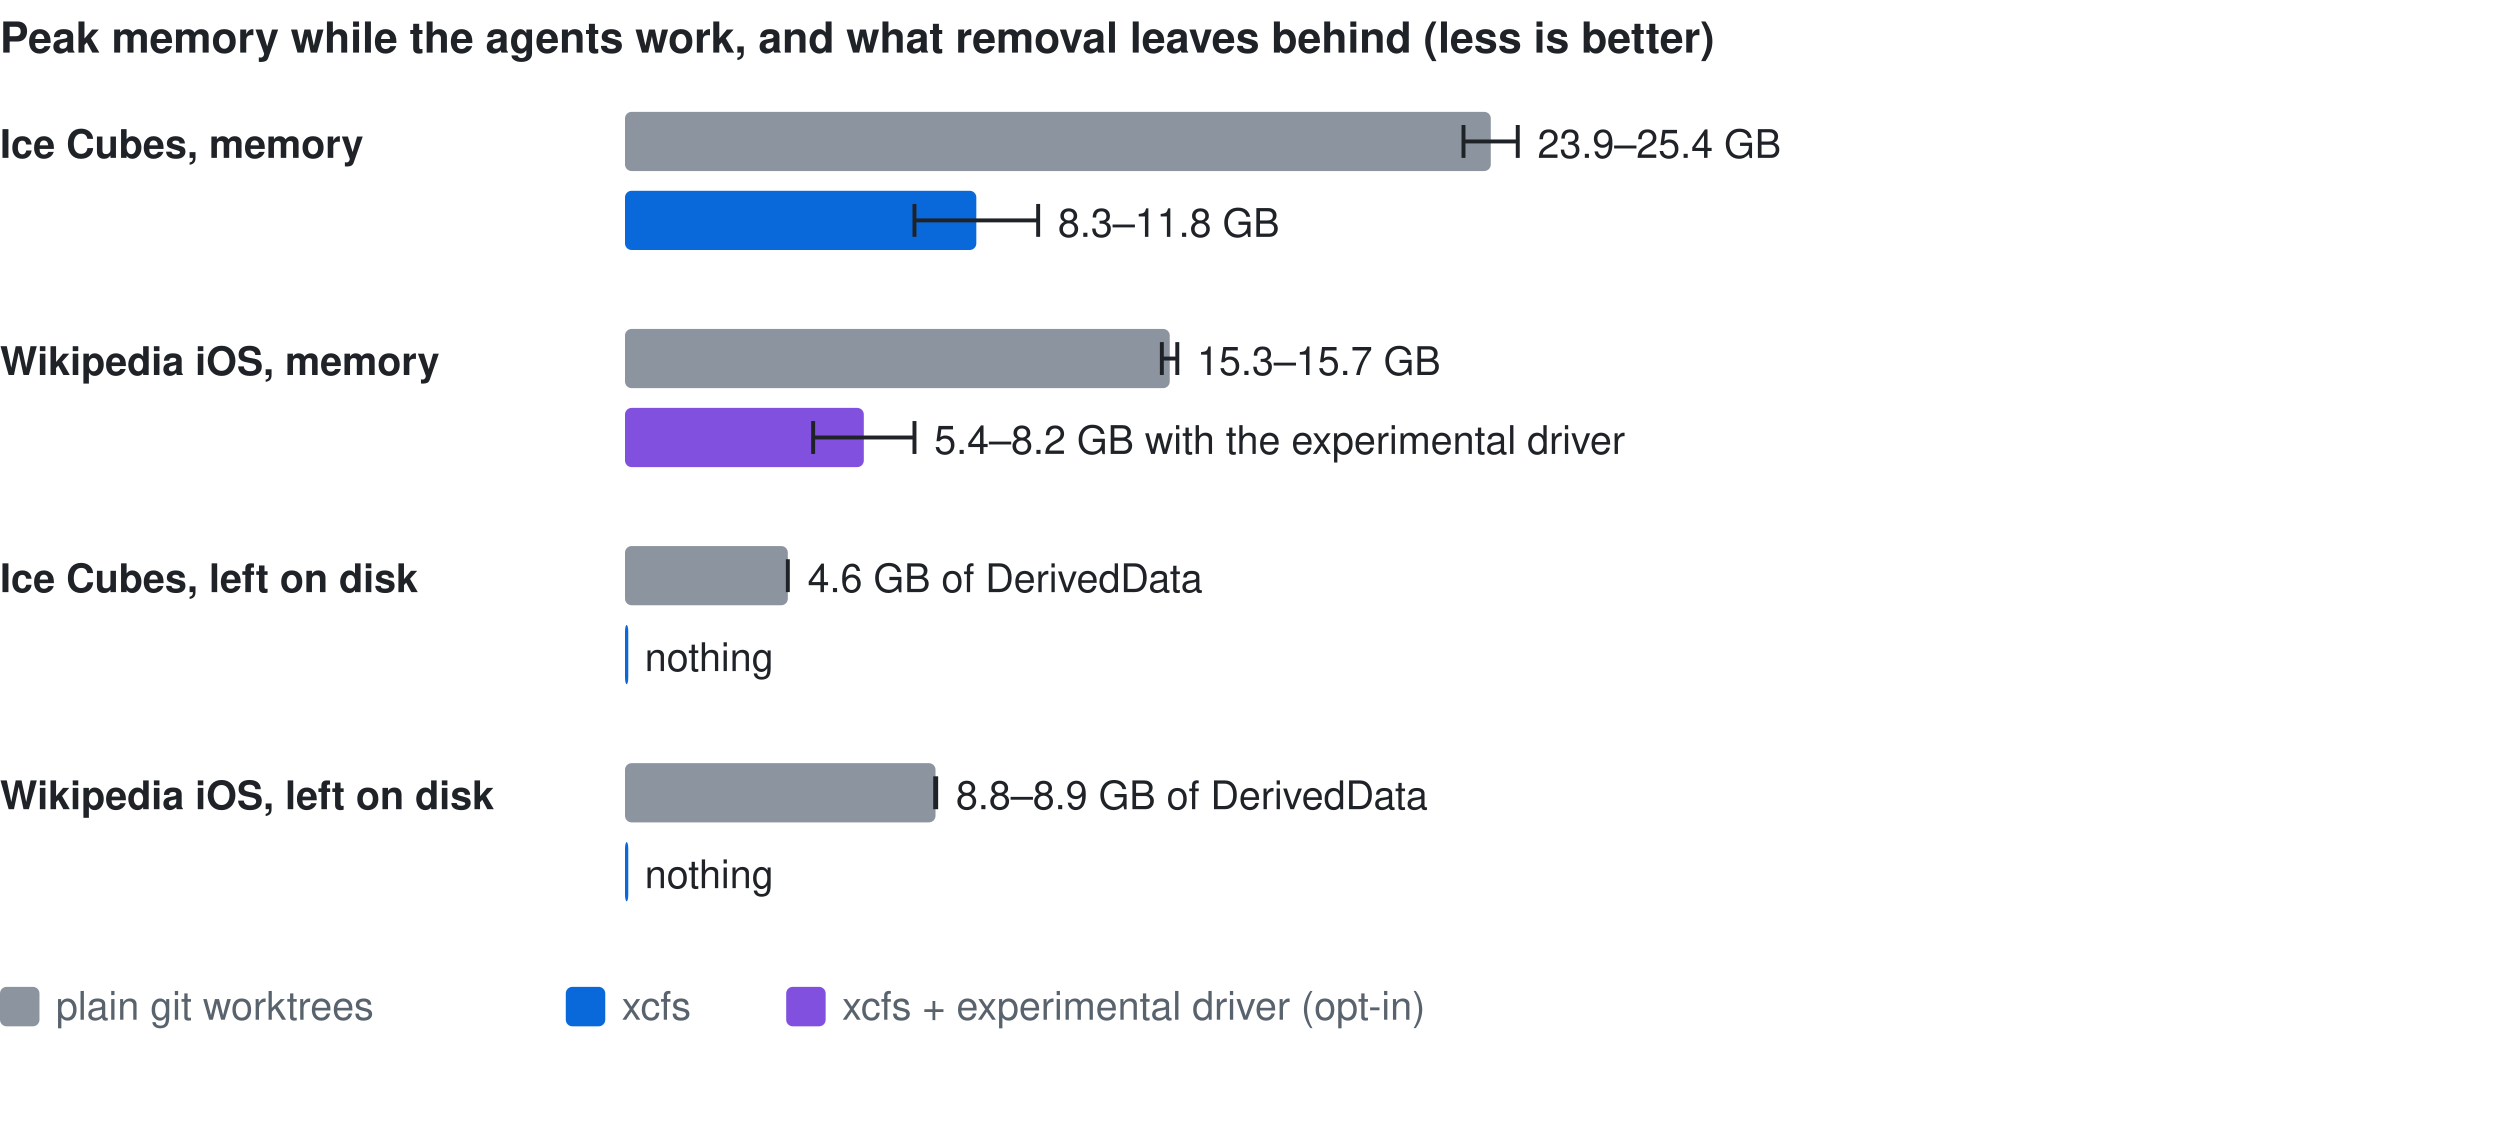
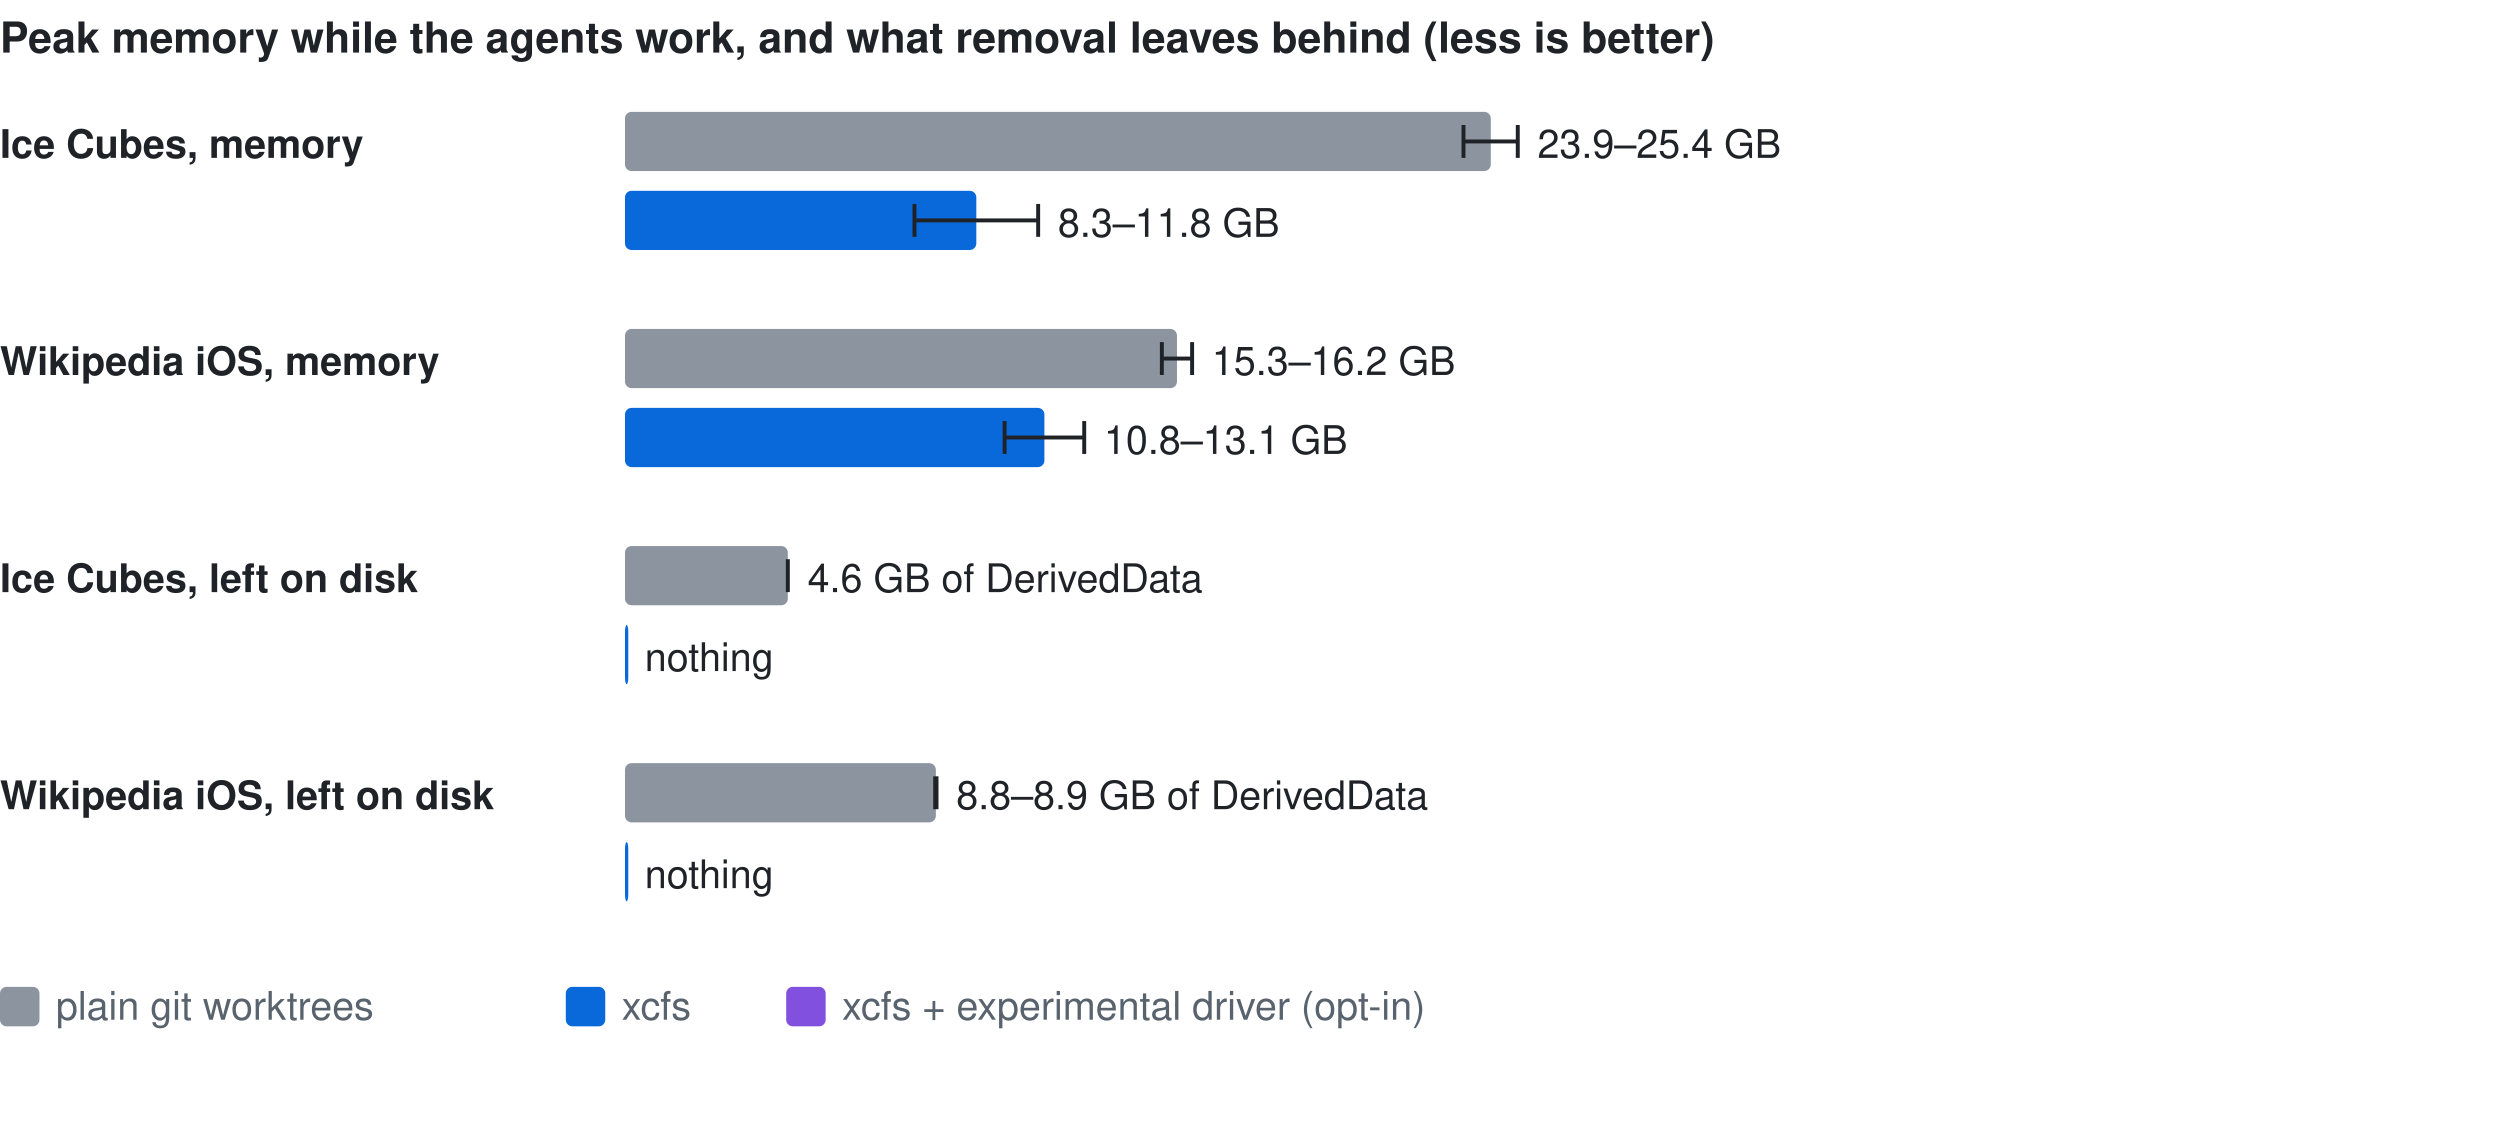
<svg xmlns="http://www.w3.org/2000/svg" width="760" height="342" viewBox="0 0 760 342" font-family="-apple-system, BlinkMacSystemFont, 'Segoe UI', Helvetica, Arial, sans-serif" font-size="12">
  <text x="0" y="16" fill="#1f2328" font-size="13" font-weight="600">Peak memory while the agents work, and what removal leaves behind (less is better)</text>
  <text x="0" y="48" fill="#1f2328" font-weight="600">Ice Cubes, memory</text>
  <rect x="190.0" y="34" width="263.2" height="18" rx="2" fill="#8c959f" />
  <path d="M444.9 43.0 H461.4 M444.9 38.0 V48.0 M461.4 38.0 V48.0" stroke="#1f2328" stroke-width="1.2" fill="none" />
  <text x="467.4" y="48" fill="#1f2328">23.9–25.4 GB</text>
  <rect x="190.0" y="58" width="106.8" height="18" rx="2" fill="#0969da" />
  <path d="M278.0 67.0 H315.6 M278.0 62.0 V72.0 M315.6 62.0 V72.0" stroke="#1f2328" stroke-width="1.2" fill="none" />
  <text x="321.6" y="72" fill="#1f2328">8.3–11.8 GB</text>
  <text x="0" y="114" fill="#1f2328" font-weight="600">Wikipedia iOS, memory</text>
-   <rect x="190.0" y="100" width="165.6" height="18" rx="2" fill="#8c959f" />
-   <path d="M353.2 109.0 H357.9 M353.2 104.0 V114.0 M357.9 104.0 V114.0" stroke="#1f2328" stroke-width="1.2" fill="none" />
-   <text x="363.9" y="114" fill="#1f2328">15.3–15.7 GB</text>
-   <rect x="190.0" y="124" width="72.6" height="18" rx="2" fill="#8250df" />
-   <path d="M247.2 133.0 H278.0 M247.2 128.0 V138.0 M278.0 128.0 V138.0" stroke="#1f2328" stroke-width="1.2" fill="none" />
-   <text x="284.0" y="138" fill="#1f2328">5.4–8.2 GB with the experimental driver</text>
+   <rect x="190.0" y="100" width="167.8" height="18" rx="2" fill="#8c959f" />
+   <path d="M353.2 109.0 H362.4 M353.2 104.0 V114.0 M362.4 104.0 V114.0" stroke="#1f2328" stroke-width="1.2" fill="none" />
+   <text x="368.4" y="114" fill="#1f2328">15.3–16.2 GB</text>
+   <rect x="190.0" y="124" width="127.5" height="18" rx="2" fill="#0969da" />
+   <path d="M305.4 133.0 H329.6 M305.4 128.0 V138.0 M329.6 128.0 V138.0" stroke="#1f2328" stroke-width="1.2" fill="none" />
+   <text x="335.6" y="138" fill="#1f2328">10.8–13.1 GB</text>
  <text x="0" y="180" fill="#1f2328" font-weight="600">Ice Cubes, left on disk</text>
  <rect x="190.0" y="166" width="49.5" height="18" rx="2" fill="#8c959f" />
  <path d="M239.5 175.0 H239.5 M239.5 170.0 V180.0 M239.5 170.0 V180.0" stroke="#1f2328" stroke-width="1.2" fill="none" />
  <text x="245.5" y="180" fill="#1f2328">4.6 GB of DerivedData</text>
  <rect x="190.0" y="190" width="1.0" height="18" rx="2" fill="#0969da" />
  <text x="196.0" y="204" fill="#1f2328">nothing</text>
  <text x="0" y="246" fill="#1f2328" font-weight="600">Wikipedia iOS, left on disk</text>
-   <rect x="190.0" y="232" width="94.4" height="18" rx="2" fill="#8c959f" />
-   <path d="M284.3 241.0 H284.6 M284.3 236.0 V246.0 M284.6 236.0 V246.0" stroke="#1f2328" stroke-width="1.2" fill="none" />
-   <text x="290.6" y="246" fill="#1f2328">8.8–8.9 GB of DerivedData</text>
+   <rect x="190.0" y="232" width="94.5" height="18" rx="2" fill="#8c959f" />
+   <path d="M284.3 241.0 H284.7 M284.3 236.0 V246.0 M284.7 236.0 V246.0" stroke="#1f2328" stroke-width="1.2" fill="none" />
+   <text x="290.7" y="246" fill="#1f2328">8.8–8.9 GB of DerivedData</text>
  <rect x="190.0" y="256" width="1.0" height="18" rx="2" fill="#0969da" />
  <text x="196.0" y="270" fill="#1f2328">nothing</text>
  <rect x="0" y="300" width="12" height="12" rx="2" fill="#8c959f" />
  <text x="17" y="310" fill="#59636e">plain git worktrees</text>
  <rect x="172" y="300" width="12" height="12" rx="2" fill="#0969da" />
  <text x="189" y="310" fill="#59636e">xcfs</text>
  <rect x="239" y="300" width="12" height="12" rx="2" fill="#8250df" />
  <text x="256" y="310" fill="#59636e">xcfs + experimental driver (opt-in)</text>
</svg>
